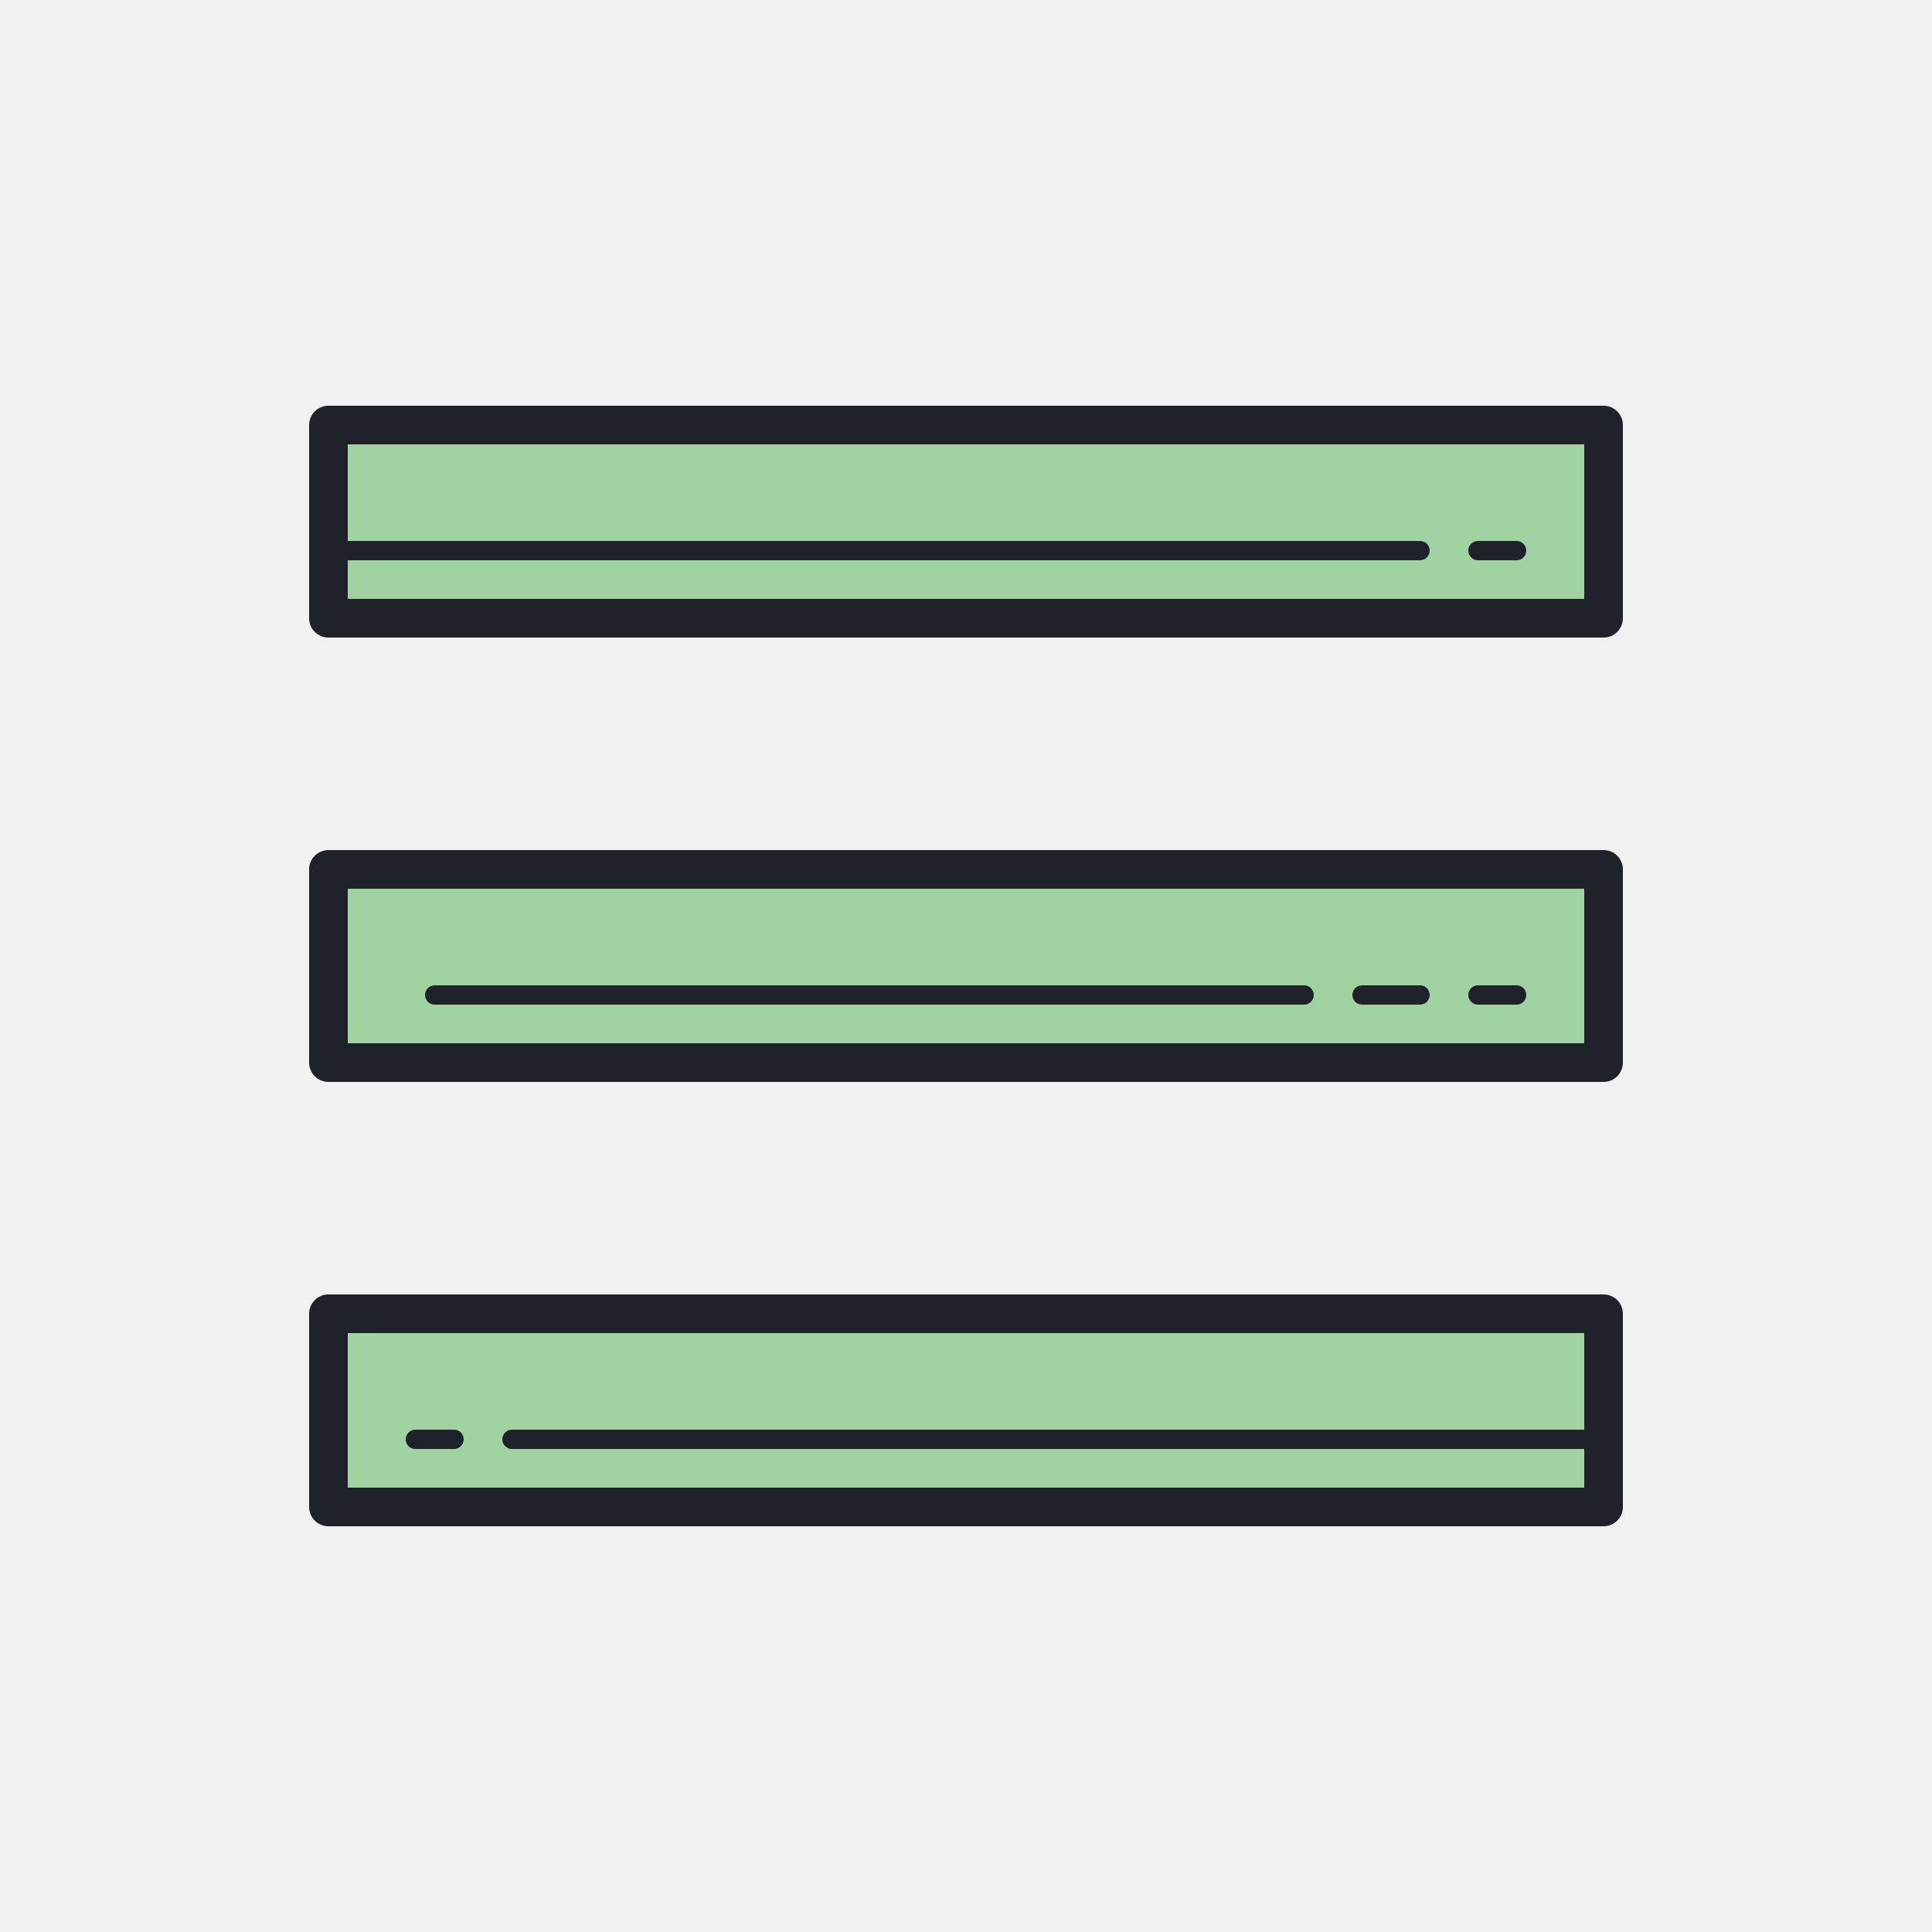
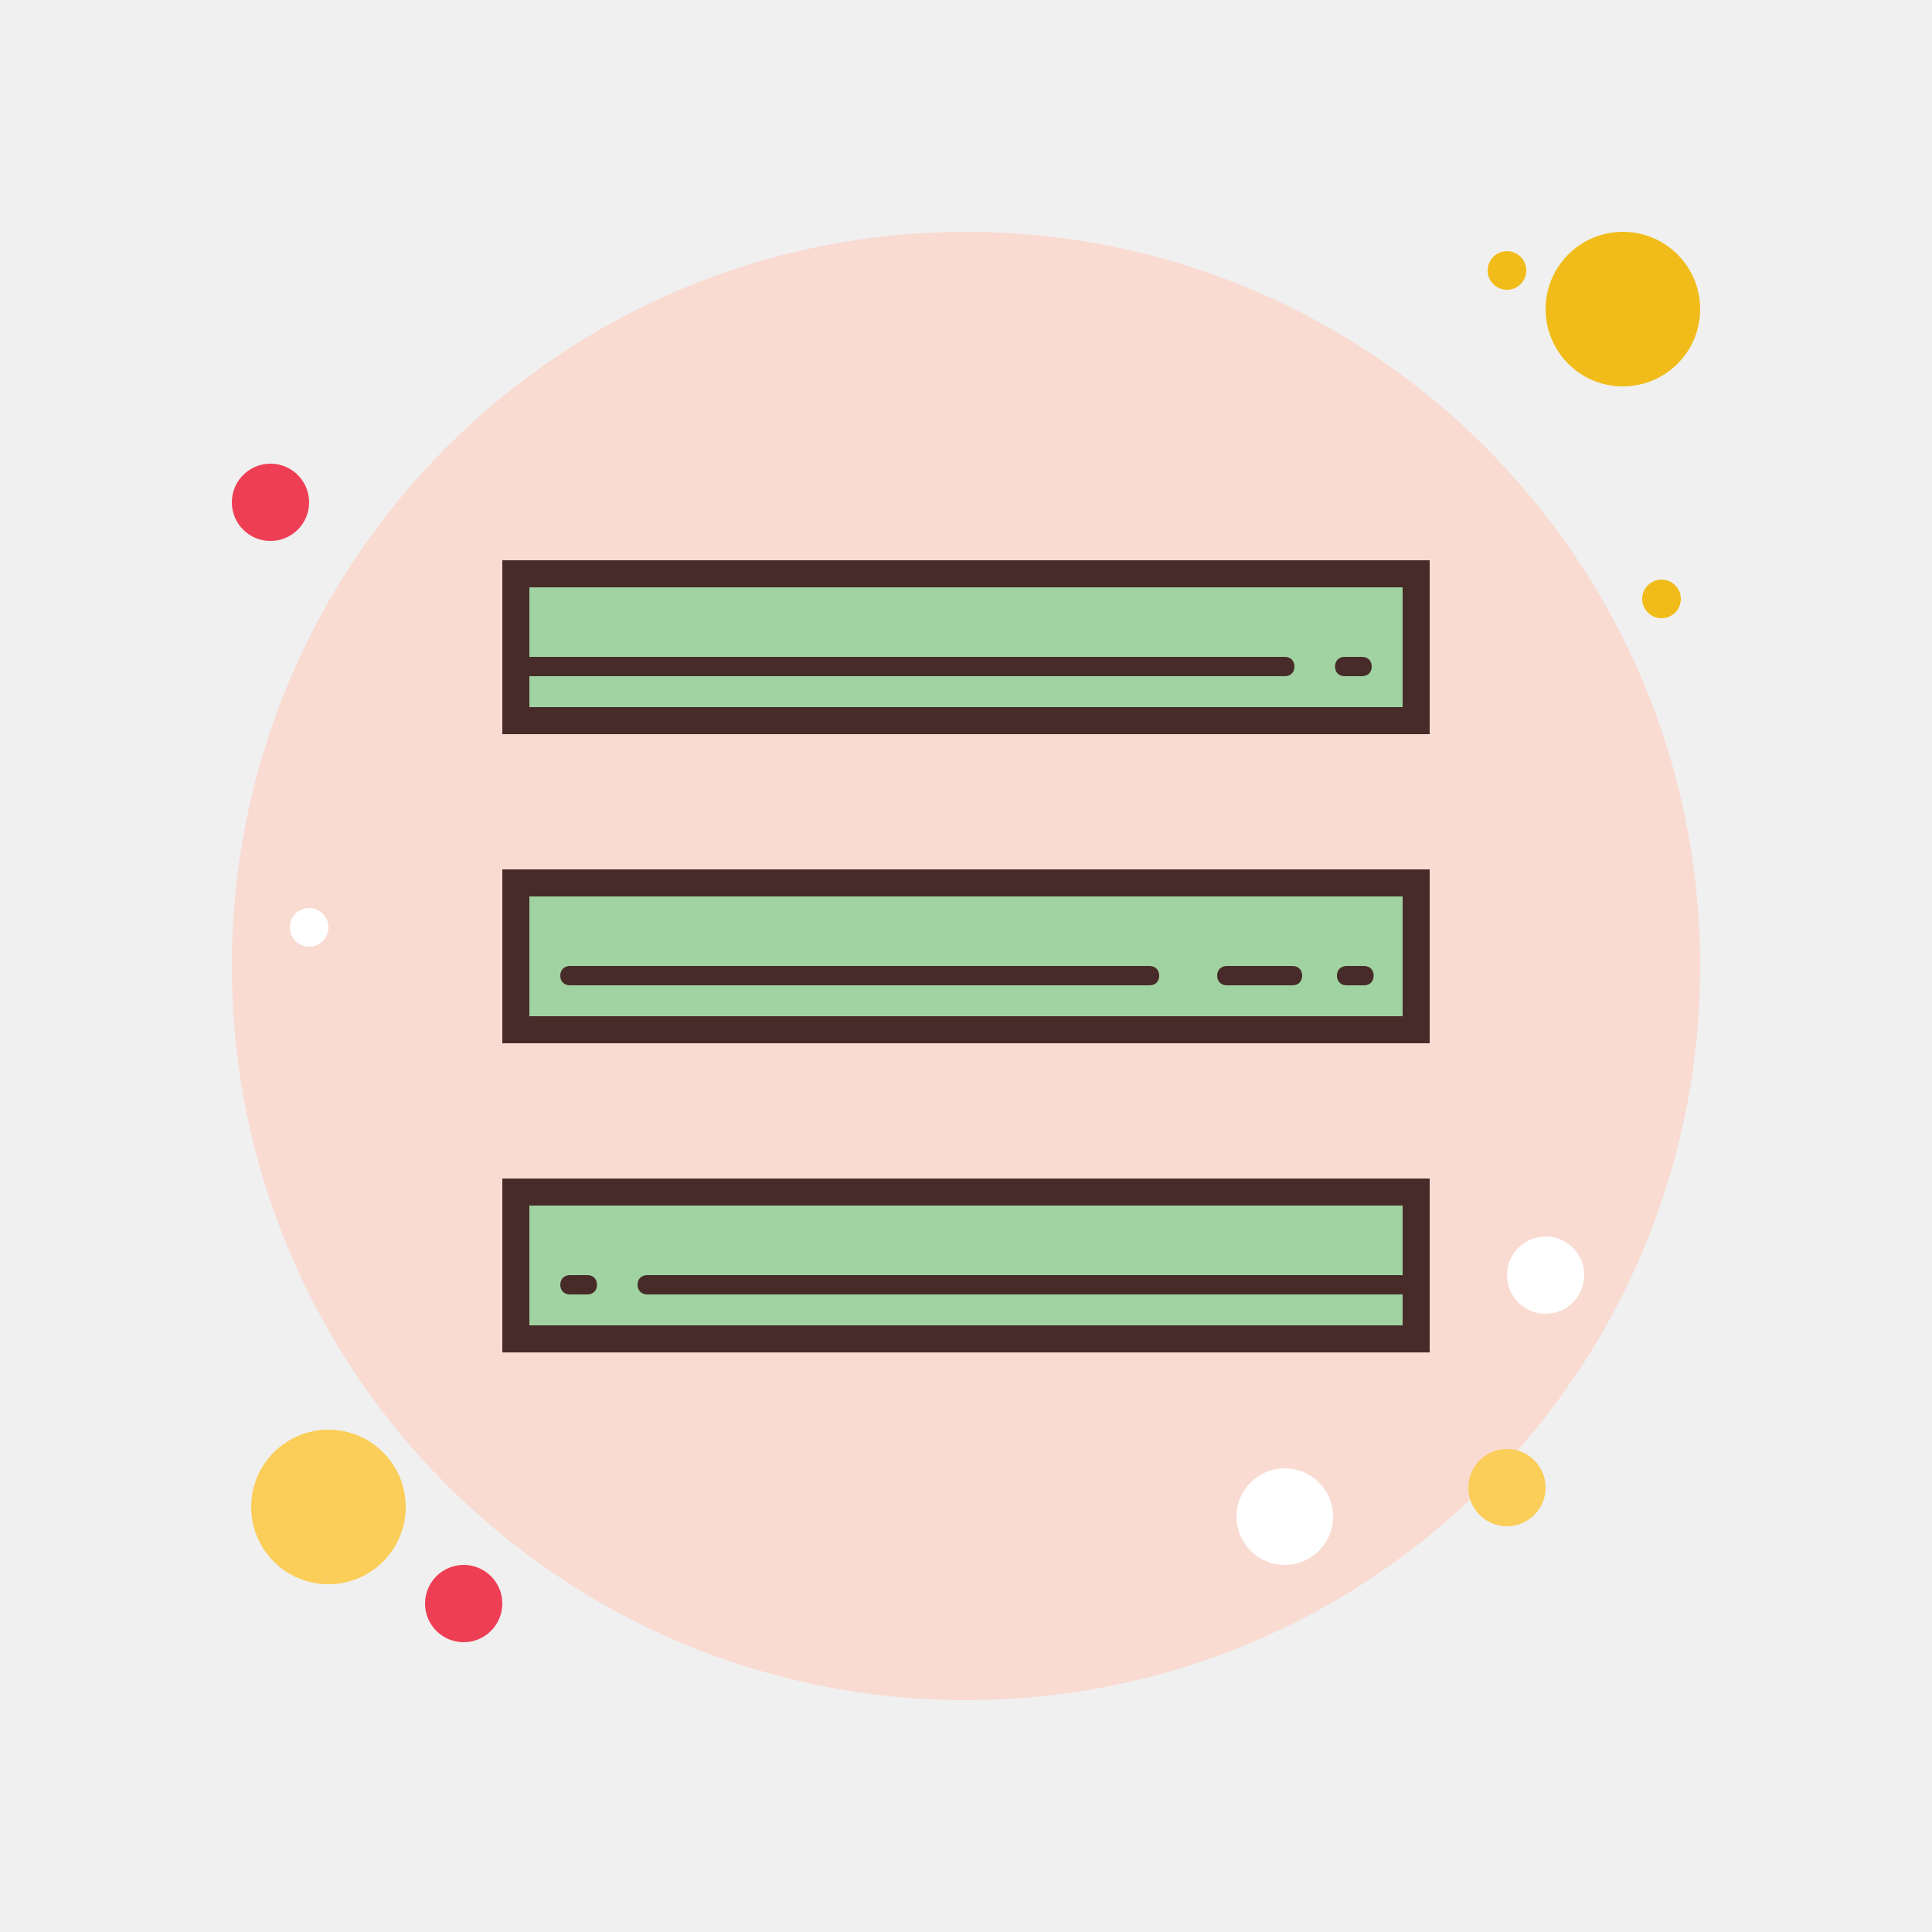
- <svg xmlns="http://www.w3.org/2000/svg" viewBox="0 0 100 100" width="100px" height="100px">
-   <path fill="#a1d3a2" d="M17 45H83V55H17zM17 68H83V78H17zM17 22H83V32H17z" />
-   <path fill="#1f212b" d="M83 56H17c-.552 0-1-.448-1-1V45c0-.552.448-1 1-1h66c.552 0 1 .448 1 1v10C84 55.552 83.552 56 83 56zM18 54h64v-8H18V54zM83 79H17c-.552 0-1-.448-1-1V68c0-.552.448-1 1-1h66c.552 0 1 .448 1 1v10C84 78.552 83.552 79 83 79zM18 77h64v-8H18V77zM83 33H17c-.552 0-1-.448-1-1V22c0-.552.448-1 1-1h66c.552 0 1 .448 1 1v10C84 32.552 83.552 33 83 33zM18 31h64v-8H18V31z" />
-   <path fill="#1f212b" d="M73.5 29H17c-.276 0-.5-.224-.5-.5S16.724 28 17 28h56.5c.276 0 .5.224.5.5S73.776 29 73.5 29zM78.5 29h-2c-.276 0-.5-.224-.5-.5s.224-.5.5-.5h2c.276 0 .5.224.5.5S78.776 29 78.5 29zM82.5 75h-56c-.276 0-.5-.224-.5-.5s.224-.5.5-.5h56c.276 0 .5.224.5.5S82.776 75 82.5 75zM23.5 75h-2c-.276 0-.5-.224-.5-.5s.224-.5.5-.5h2c.276 0 .5.224.5.5S23.776 75 23.5 75zM67.5 52h-45c-.276 0-.5-.224-.5-.5s.224-.5.5-.5h45c.276 0 .5.224.5.5S67.776 52 67.5 52zM78.5 52h-2c-.276 0-.5-.224-.5-.5s.224-.5.5-.5h2c.276 0 .5.224.5.5S78.776 52 78.5 52zM73.5 52h-3c-.276 0-.5-.224-.5-.5s.224-.5.5-.5h3c.276 0 .5.224.5.5S73.776 52 73.5 52z" />
+ <svg xmlns="http://www.w3.org/2000/svg" viewBox="0 0 100 100" width="500px" height="500px">
+   <path fill="#f1bc19" d="M78 13A1 1 0 1 0 78 15A1 1 0 1 0 78 13Z" />
+   <path fill="#f9dbd2" d="M50 12A38 38 0 1 0 50 88A38 38 0 1 0 50 12Z" />
+   <path fill="#f1bc19" d="M84 12A4 4 0 1 0 84 20A4 4 0 1 0 84 12Z" />
+   <path fill="#ee3e54" d="M14 24A2 2 0 1 0 14 28A2 2 0 1 0 14 24Z" />
+   <path fill="#fbcd59" d="M78 75A2 2 0 1 0 78 79 2 2 0 1 0 78 75zM17 74A4 4 0 1 0 17 82 4 4 0 1 0 17 74z" />
+   <path fill="#ee3e54" d="M24 81A2 2 0 1 0 24 85A2 2 0 1 0 24 81Z" />
+   <path fill="#fff" d="M66.5 76A2.5 2.5 0 1 0 66.5 81 2.5 2.5 0 1 0 66.5 76zM16 47A1 1 0 1 0 16 49 1 1 0 1 0 16 47z" />
+   <path fill="#f1bc19" d="M86 30A1 1 0 1 0 86 32A1 1 0 1 0 86 30Z" />
+   <path fill="#fff" d="M80 64A2 2 0 1 0 80 68A2 2 0 1 0 80 64Z" />
+   <path fill="#a1d3a2" d="M26.7 29.7H73.3V37.3H26.7z" />
+   <path fill="#472b29" d="M72.6,30.4v6.2H27.4v-6.2L72.6,30.4 M74,29H26v9h48V29L74,29z" />
+   <path fill="#a1d3a2" d="M26.7 45.7H73.3V53.3H26.7z" />
+   <path fill="#472b29" d="M72.6,46.4v6.2H27.4v-6.2H72.6 M74,45H26v9h48V45L74,45z" />
+   <path fill="#a1d3a2" d="M26.7 61.7H73.3V69.3H26.7z" />
+   <path fill="#472b29" d="M72.6 62.4v6.2H27.4v-6.2L72.6 62.4M74 61H26v9h48V61L74 61zM59.5 51h-30c-.3 0-.5-.2-.5-.5s.2-.5.5-.5h30c.3 0 .5.2.5.5S59.8 51 59.5 51zM70.6 51h-.9c-.3 0-.5-.2-.5-.5s.2-.5.5-.5h.9c.3 0 .5.2.5.5S70.9 51 70.6 51z" />
+   <path fill="#472b29" d="M72.5 67h-39c-.3 0-.5-.2-.5-.5s.2-.5.5-.5h39c.3 0 .5.2.5.5S72.8 67 72.5 67zM30.4 67h-.9c-.3 0-.5-.2-.5-.5s.2-.5.5-.5h.9c.3 0 .5.2.5.5S30.7 67 30.4 67z" />
+   <g>
+     <path fill="#472b29" d="M66.5,35h-39c-0.3,0-0.5-0.2-0.5-0.5s0.2-0.5,0.5-0.5h39c0.3,0,0.5,0.2,0.5,0.5S66.8,35,66.5,35z" />
+   </g>
+   <g>
+     <path fill="#472b29" d="M70.5,35h-0.9c-0.3,0-0.5-0.2-0.5-0.5s0.2-0.5,0.5-0.5h0.9c0.3,0,0.5,0.2,0.5,0.5S70.8,35,70.5,35z" />
+   </g>
+   <g>
+     <path fill="#472b29" d="M66.9,51h-3.4c-0.3,0-0.5-0.2-0.5-0.5s0.2-0.5,0.5-0.5h3.4c0.3,0,0.5,0.2,0.5,0.5S67.2,51,66.9,51z" />
+   </g>
</svg>
